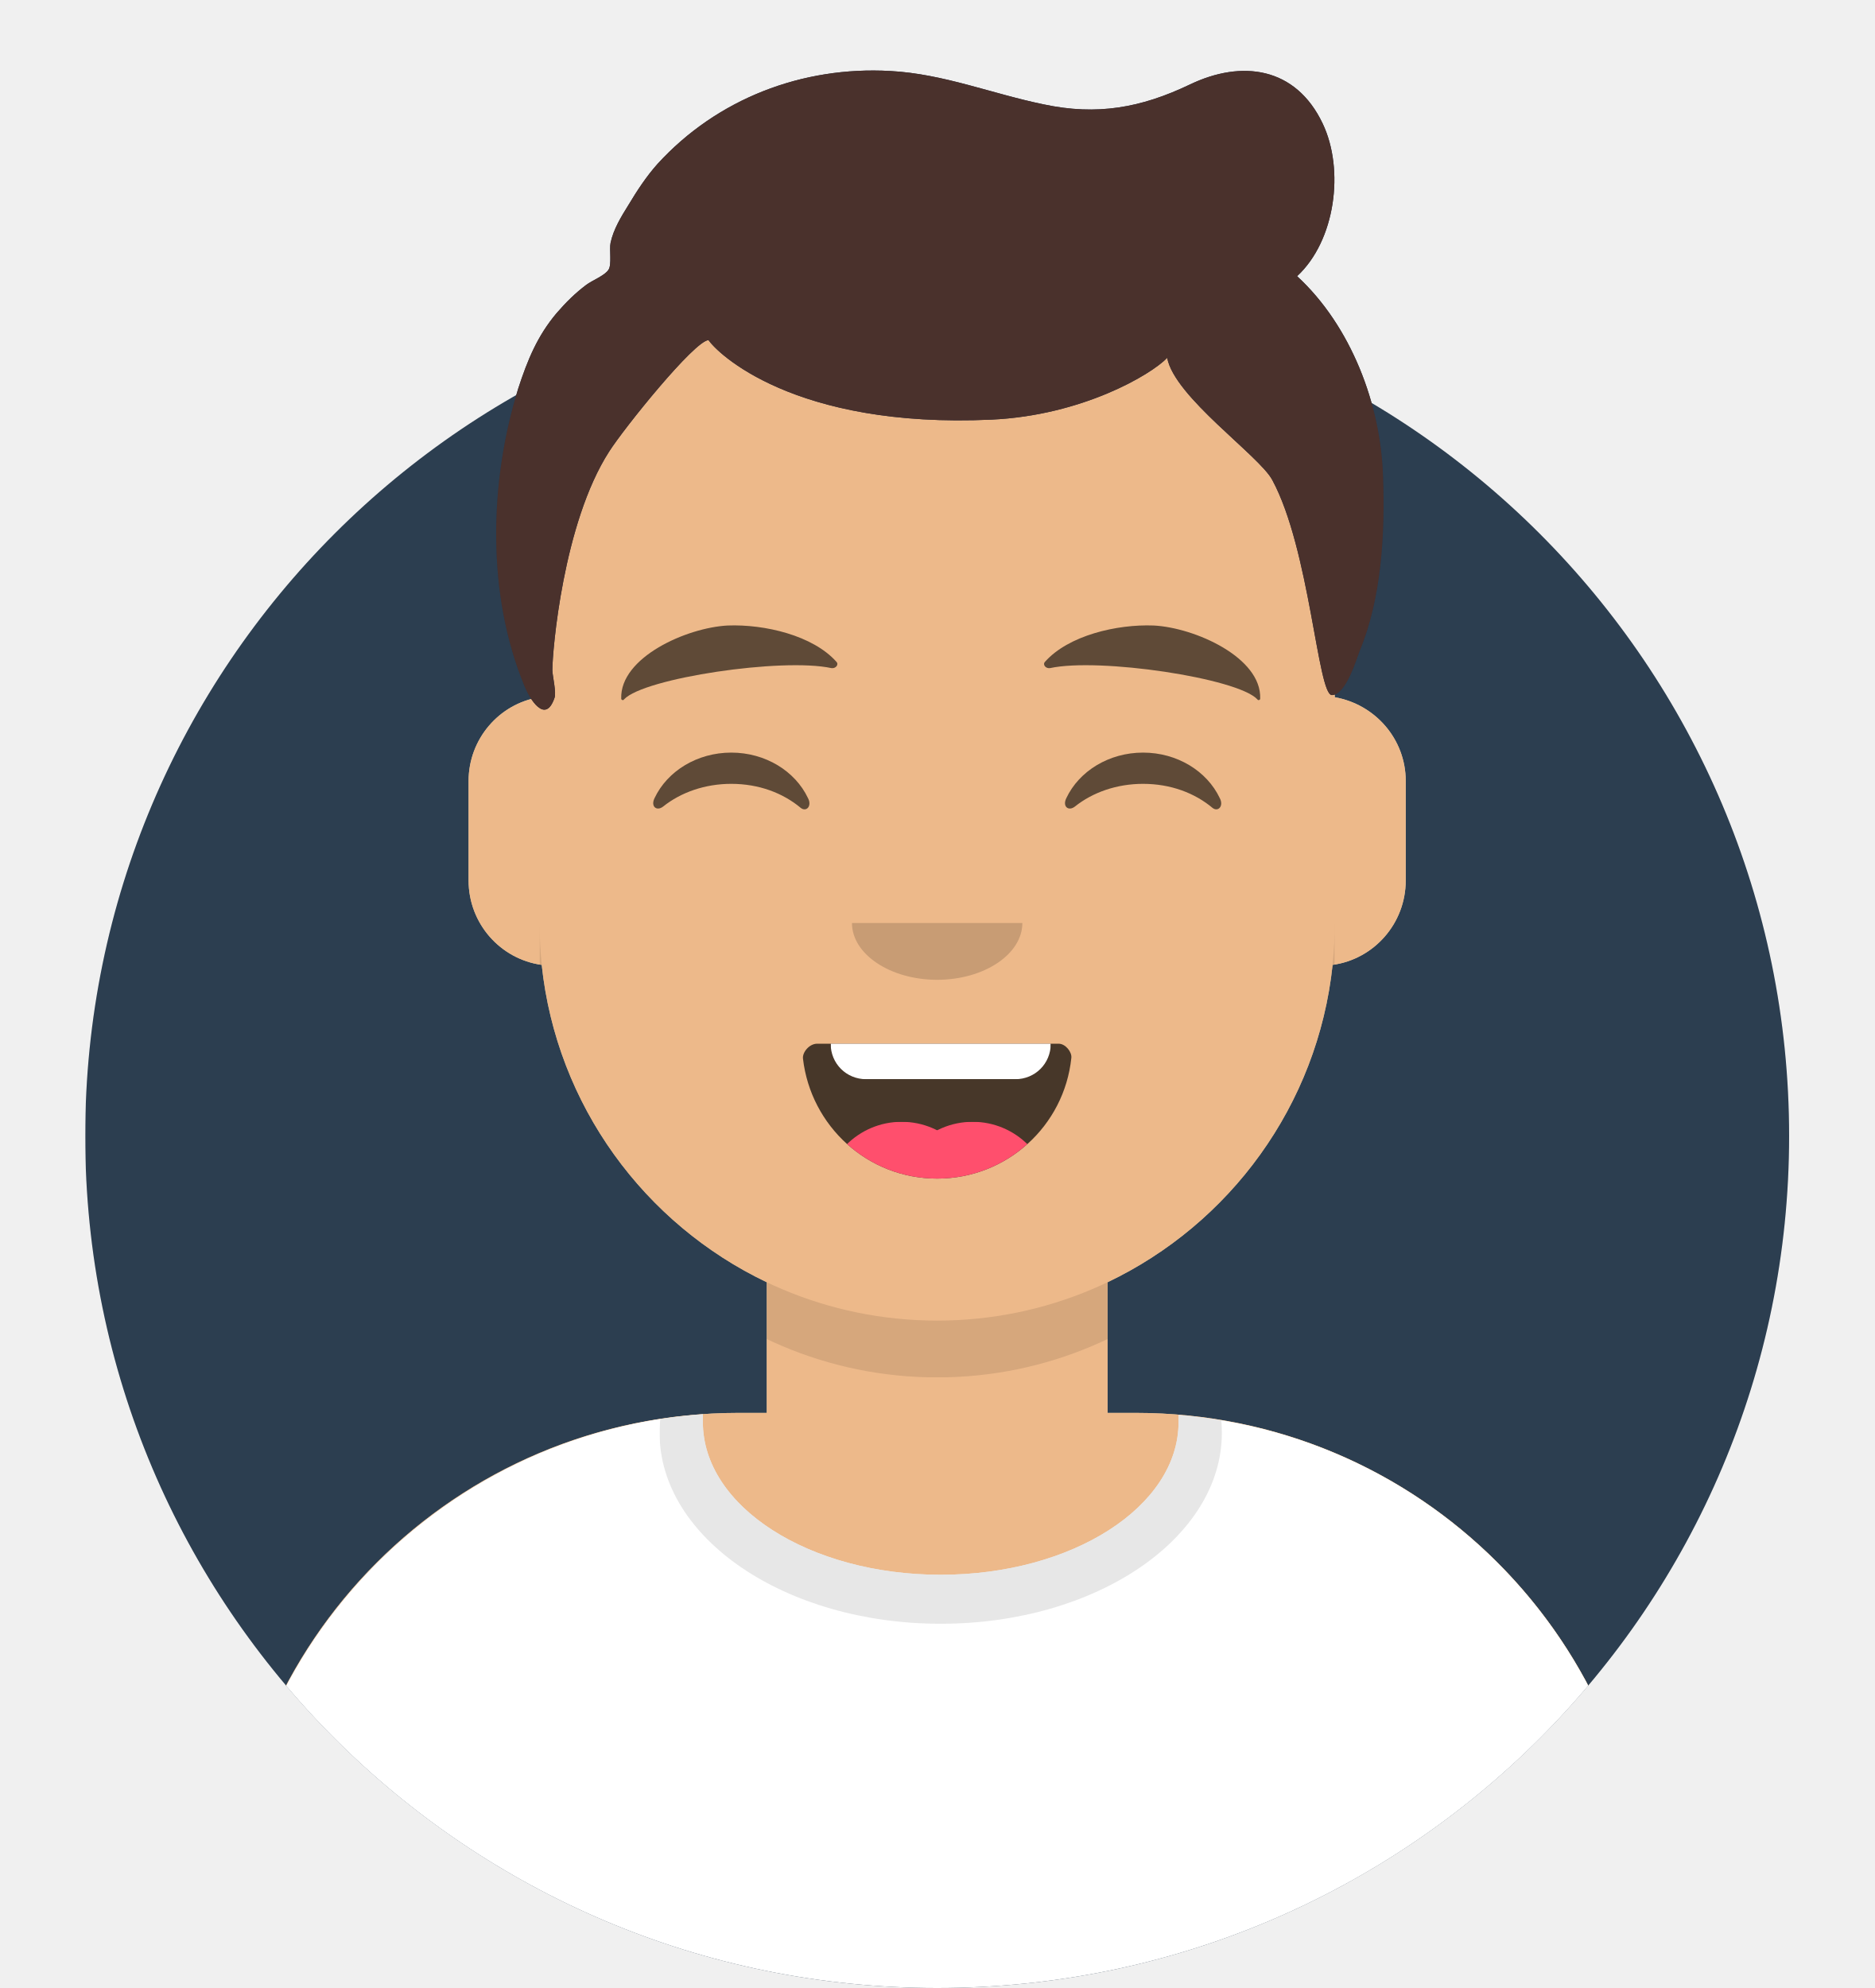
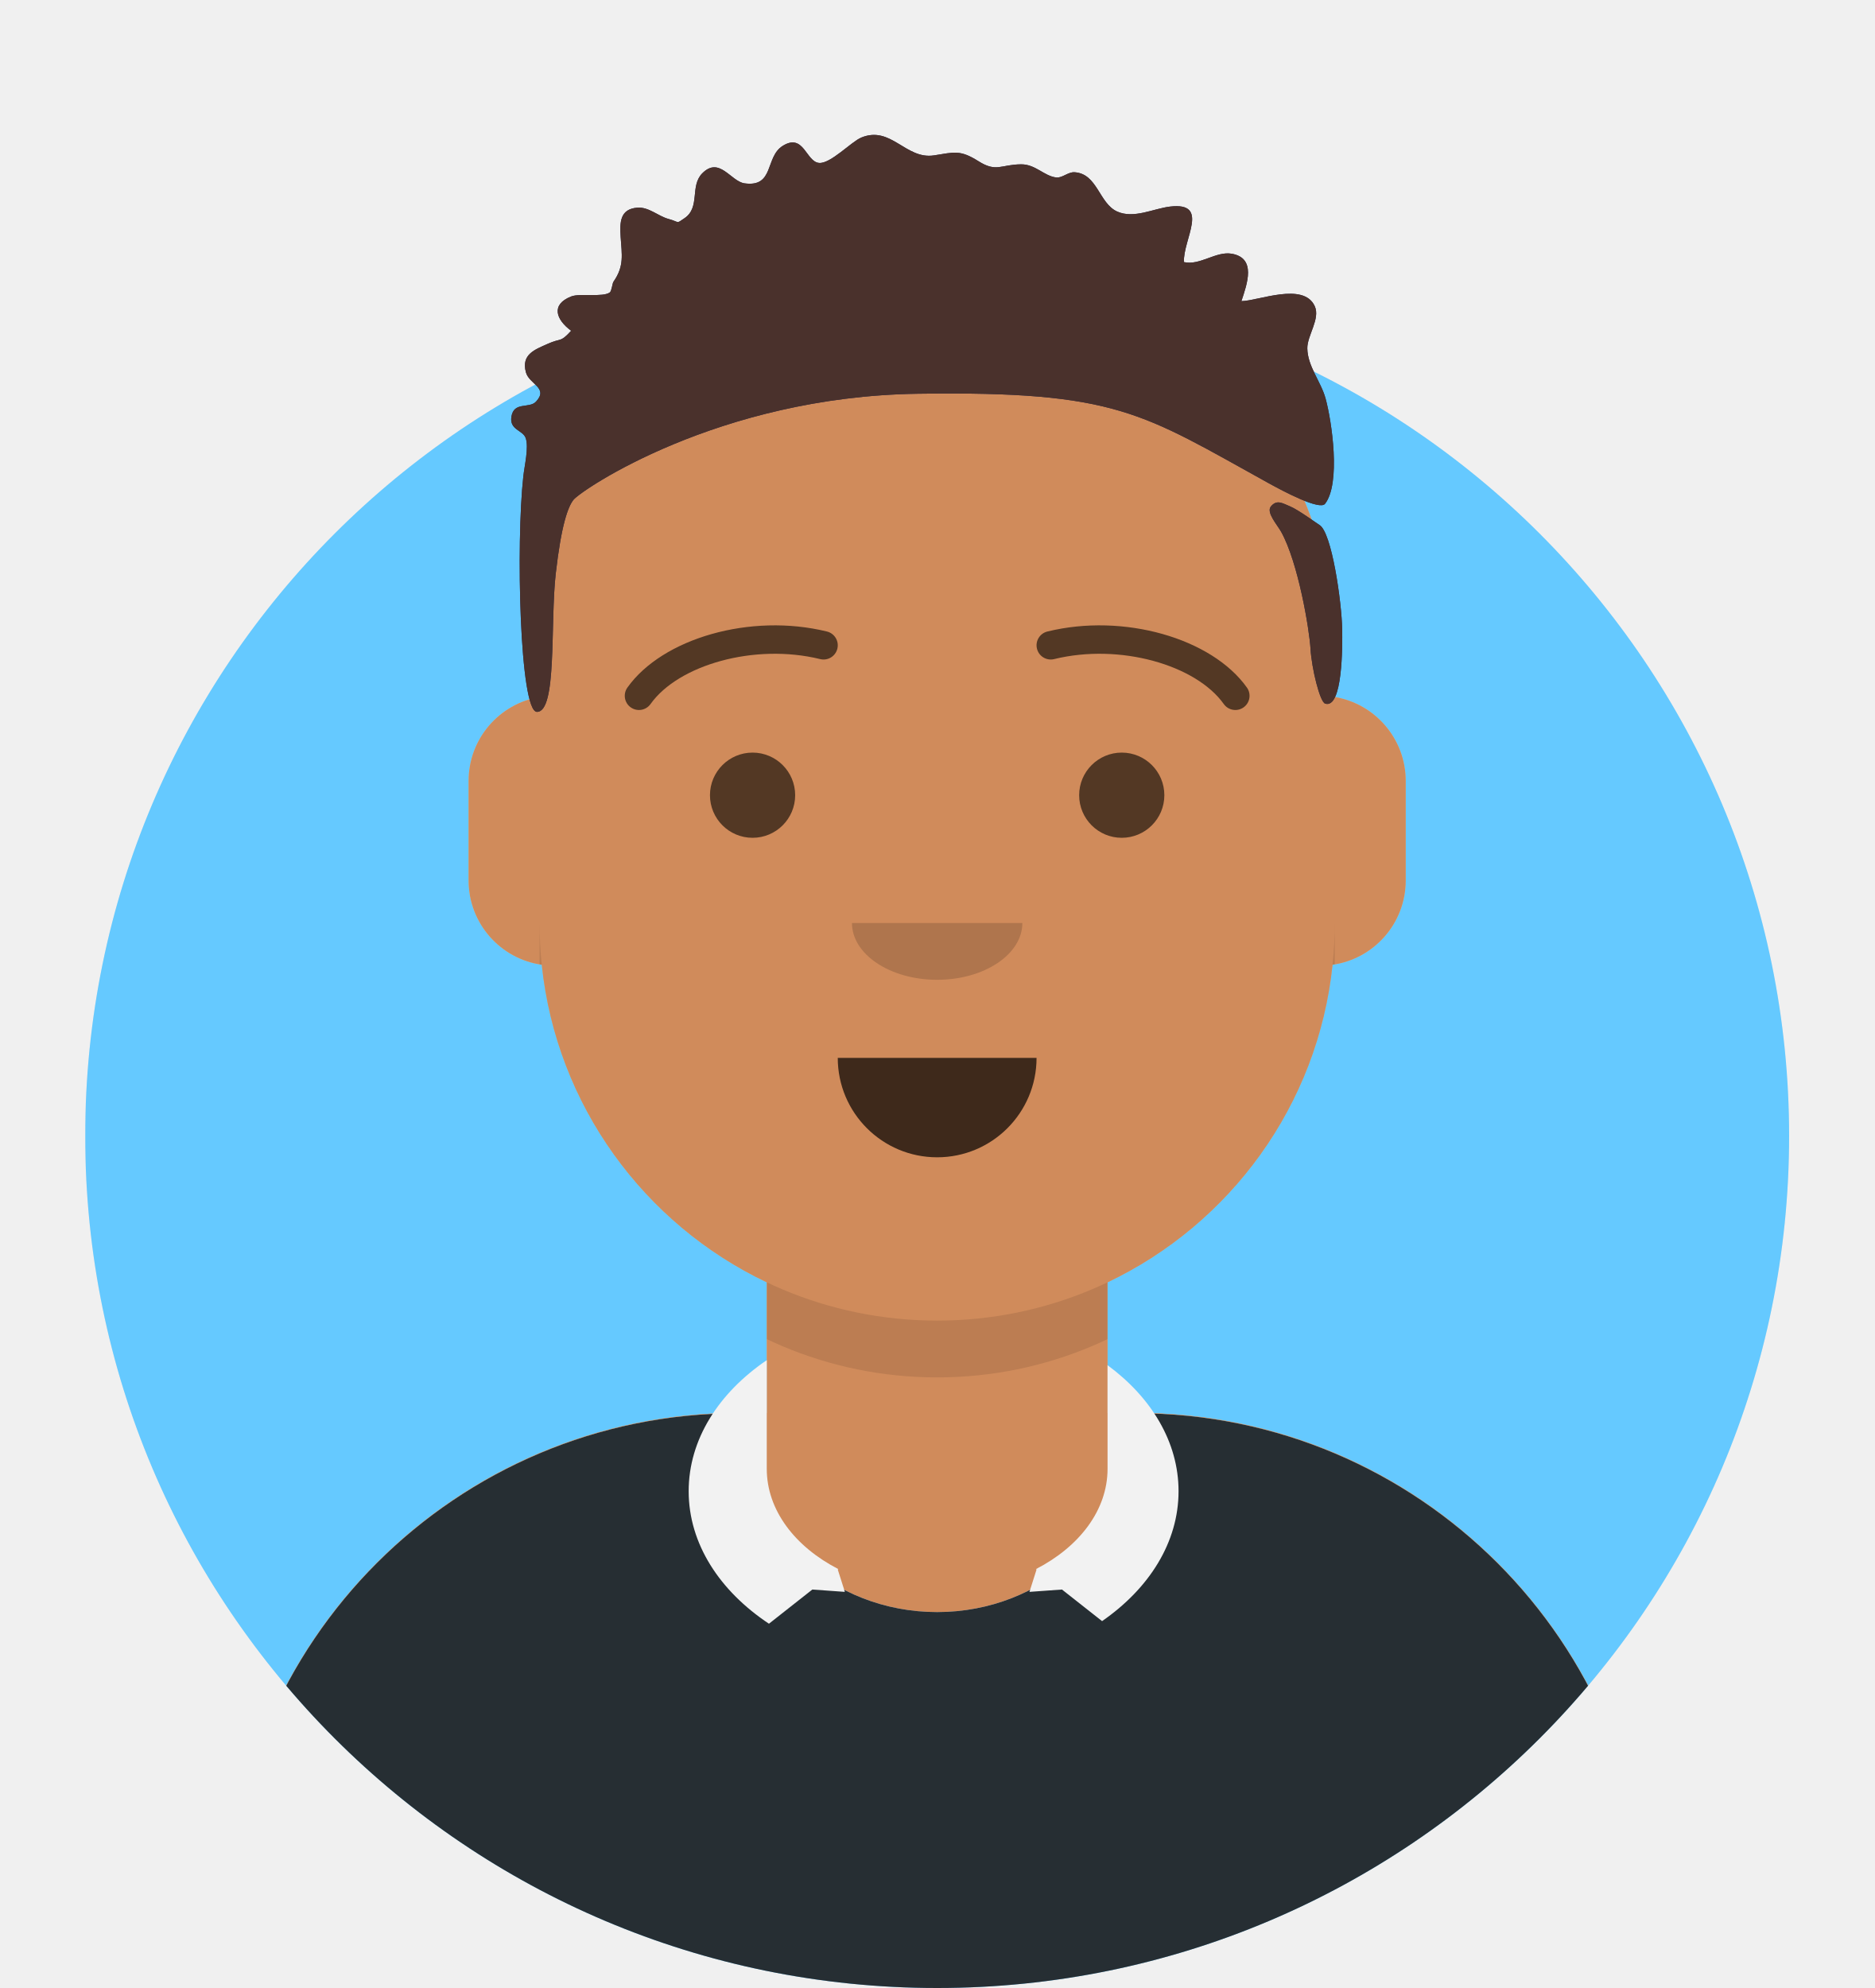
- <svg xmlns="http://www.w3.org/2000/svg" version="1.1" id="Layer_1" x="0px" y="0px" viewBox="0 0 264 280" style="enable-background:new 0 0 264 280;" xml:space="preserve">
-   <style type="text/css">
- 	.st0{fill-rule:evenodd;clip-rule:evenodd;fill:#E6E6E6;}
- 	.st1{filter:url(#Adobe_OpacityMaskFilter);}
- 	.st2{fill-rule:evenodd;clip-rule:evenodd;fill:#FFFFFF;}
- 	.st3{mask:url(#mask-2_1_);}
- 	.st4{fill-rule:evenodd;clip-rule:evenodd;fill:#2C3E50;}
- 	.st5{filter:url(#Adobe_OpacityMaskFilter_1_);}
- 	.st6{mask:url(#mask-4_1_);}
- 	.st7{fill-rule:evenodd;clip-rule:evenodd;fill:#D0C6AC;}
- 	.st8{filter:url(#Adobe_OpacityMaskFilter_2_);}
- 	.st9{mask:url(#mask-6_1_);}
- 	.st10{fill-rule:evenodd;clip-rule:evenodd;fill:#EDB98A;}
- 	.st11{filter:url(#Adobe_OpacityMaskFilter_3_);}
- 	.st12{mask:url(#mask-6_2_);fill-rule:evenodd;clip-rule:evenodd;fill-opacity:0.1;}
- 	.st13{filter:url(#Adobe_OpacityMaskFilter_4_);}
- 	.st14{mask:url(#react-mask-952_1_);}
- 	.st15{filter:url(#Adobe_OpacityMaskFilter_5_);}
- 	.st16{opacity:0.6;mask:url(#react-mask-952_2_);}
- 	.st17{fill-rule:evenodd;clip-rule:evenodd;fill-opacity:0.16;}
- 	.st18{fill-rule:evenodd;clip-rule:evenodd;fill-opacity:0.7;}
- 	.st19{filter:url(#Adobe_OpacityMaskFilter_6_);}
- 	.st20{mask:url(#react-mask-934_1_);fill-rule:evenodd;clip-rule:evenodd;fill:#FFFFFF;}
- 	.st21{filter:url(#Adobe_OpacityMaskFilter_7_);}
- 	.st22{mask:url(#react-mask-934_2_);}
- 	.st23{fill-rule:evenodd;clip-rule:evenodd;fill:#FF4F6D;}
- 	.st24{fill-rule:evenodd;clip-rule:evenodd;fill-opacity:0.6;}
- 	.st25{filter:url(#Adobe_OpacityMaskFilter_8_);}
- 	.st26{mask:url(#react-mask-925_1_);}
- 	.st27{fill-rule:evenodd;clip-rule:evenodd;fill:#28354B;}
- 	.st28{filter:url(#Adobe_OpacityMaskFilter_9_);}
- 	.st29{mask:url(#react-mask-924_1_);}
- 	.st30{fill-rule:evenodd;clip-rule:evenodd;fill:#4A312C;}
- </style>
-   <g>
-     <g transform="translate(-825, -1100)">
+ <svg xmlns="http://www.w3.org/2000/svg" xmlns:xlink="http://www.w3.org/1999/xlink" width="264px" height="280px" viewBox="0 0 264 280" version="1.1">
+   <defs>
+     <circle id="react-path-1" cx="120" cy="120" r="120" />
+     <path d="M12,160 C12,226.274 65.726,280 132,280 C198.274,280 252,226.274 252,160 L264,160 L264,-1.42108547e-14 L-3.19744231e-14,-1.42108547e-14 L-3.19744231e-14,160 L12,160 Z" id="react-path-2" />
+     <path d="M124,144.611 L124,163 L128,163 L128,163 C167.765,163 200,195.235 200,235 L200,244 L0,244 L0,235 C-4.86974701e-15,195.235 32.235,163 72,163 L72,163 L76,163 L76,144.611 C58.763,136.422 46.372,119.687 44.305,99.881 C38.48,99.058 34,94.052 34,88 L34,74 C34,68.054 38.325,63.118 44,62.166 L44,56 L44,56 C44,25.072 69.072,5.68137151e-15 100,0 L100,0 L100,0 C130.928,-5.68137151e-15 156,25.072 156,56 L156,62.166 C161.675,63.118 166,68.054 166,74 L166,88 C166,94.052 161.52,99.058 155.695,99.881 C153.628,119.687 141.237,136.422 124,144.611 Z" id="react-path-3" />
+   </defs>
+   <g id="Avataaar" stroke="none" stroke-width="1" fill="none" fill-rule="evenodd">
+     <g transform="translate(-825, -1100)" id="Avataaar/Circle">
      <g transform="translate(825, 1100)">
-         <g id="Circle" transform="translate(12, 40)">
-           <g id="Circle-Background">
-             <circle class="st0" cx="120" cy="120" r="120" />
-           </g>
-           <defs>
-             <filter id="Adobe_OpacityMaskFilter" filterUnits="userSpaceOnUse" x="0" y="0" width="240" height="240">
-               <feColorMatrix type="matrix" values="1 0 0 0 0  0 1 0 0 0  0 0 1 0 0  0 0 0 1 0" />
-             </filter>
-           </defs>
-           <mask maskUnits="userSpaceOnUse" x="0" y="0" width="240" height="240" id="mask-2_1_">
-             <g class="st1">
-               <circle id="path-1_1_" class="st2" cx="120" cy="120" r="120" />
-             </g>
+         <g id="Circle" stroke-width="1" fill-rule="evenodd" transform="translate(12, 40)">
+           <mask id="react-mask-4" fill="white">
+             <use xlink:href="#react-path-1" />
          </mask>
-           <g class="st3">
-             <rect class="st4" width="240" height="240" />
+           <use id="Circle-Background" fill="#E6E6E6" xlink:href="#react-path-1" />
+           <g id="Color/Palette/Blue-01" mask="url(#react-mask-4)" fill="#65C9FF">
+             <rect id="🖍Color" x="0" y="0" width="240" height="240" />
          </g>
        </g>
-         <g id="Mask">
- 			</g>
-         <defs>
-           <filter id="Adobe_OpacityMaskFilter_1_" filterUnits="userSpaceOnUse" x="-1" y="0" width="265" height="280">
-             <feColorMatrix type="matrix" values="1 0 0 0 0  0 1 0 0 0  0 0 1 0 0  0 0 0 1 0" />
-           </filter>
-         </defs>
-         <mask maskUnits="userSpaceOnUse" x="-1" y="0" width="265" height="280" id="mask-4_1_">
-           <g class="st5">
-             <path id="path-3_1_" class="st2" d="M12,160c0,66.3,53.7,120,120,120s120-53.7,120-120h12V0H0v160H12z" />
-           </g>
+         <mask id="react-mask-5" fill="white">
+           <use xlink:href="#react-path-2" />
        </mask>
-         <g id="Avataaar" class="st6">
+         <g id="Mask" />
+         <g id="Avataaar" stroke-width="1" fill-rule="evenodd" mask="url(#react-mask-5)">
          <g id="Body" transform="translate(32, 36)">
-             <g>
-               <path class="st7" d="M124,144.6V163h4l0,0c39.8,0,72,32.2,72,72v9H0v-9c0-39.8,32.2-72,72-72l0,0h4v-18.4        c-17.2-8.2-29.6-24.9-31.7-44.7C38.5,99.1,34,94.1,34,88V74c0-5.9,4.3-10.9,10-11.8V56l0,0c0-30.9,25.1-56,56-56l0,0l0,0        c30.9,0,56,25.1,56,56v6.2c5.7,1,10,5.9,10,11.8v14c0,6.1-4.5,11.1-10.3,11.9C153.6,119.7,141.2,136.4,124,144.6z" />
-             </g>
-             <defs>
-               <filter id="Adobe_OpacityMaskFilter_2_" filterUnits="userSpaceOnUse" x="-32" y="0" width="264" height="244">
-                 <feColorMatrix type="matrix" values="1 0 0 0 0  0 1 0 0 0  0 0 1 0 0  0 0 0 1 0" />
-               </filter>
-             </defs>
-             <mask maskUnits="userSpaceOnUse" x="-32" y="0" width="264" height="244" id="mask-6_1_">
-               <g class="st8">
-                 <path id="path-5_1_" class="st2" d="M124,144.6V163h4l0,0c39.8,0,72,32.2,72,72v9H0v-9c0-39.8,32.2-72,72-72l0,0h4v-18.4         c-17.2-8.2-29.6-24.9-31.7-44.7C38.5,99.1,34,94.1,34,88V74c0-5.9,4.3-10.9,10-11.8V56l0,0c0-30.9,25.1-56,56-56l0,0l0,0         c30.9,0,56,25.1,56,56v6.2c5.7,1,10,5.9,10,11.8v14c0,6.1-4.5,11.1-10.3,11.9C153.6,119.7,141.2,136.4,124,144.6z" />
-               </g>
+             <mask id="react-mask-6" fill="white">
+               <use xlink:href="#react-path-3" />
            </mask>
-             <g class="st9">
-               <g id="Color" transform="translate(-32, 0)">
-                 <rect class="st10" width="264" height="244" />
+             <use fill="#D0C6AC" xlink:href="#react-path-3" />
+             <g id="Skin/👶🏽-03-Brown" mask="url(#react-mask-6)" fill="#D08B5B">
+               <g transform="translate(0, 0)" id="Color">
+                 <rect x="0" y="0" width="264" height="280" />
              </g>
            </g>
+             <path d="M156,79 L156,102 C156,132.928 130.928,158 100,158 C69.072,158 44,132.928 44,102 L44,79 L44,94 C44,124.928 69.072,150 100,150 C130.928,150 156,124.928 156,94 L156,79 Z" id="Neck-Shadow" fill-opacity="0.1" fill="#000000" mask="url(#react-mask-6)" />
+           </g>
+           <g id="Clothing/Collar-+-Sweater" transform="translate(0, 170)">
            <defs>
-               <filter id="Adobe_OpacityMaskFilter_3_" filterUnits="userSpaceOnUse" x="44" y="79" width="112" height="79">
-                 <feColorMatrix type="matrix" values="1 0 0 0 0  0 1 0 0 0  0 0 1 0 0  0 0 0 1 0" />
-               </filter>
+               <path d="M105.192,29.052 L104,29.052 L104,29.052 C64.235,29.052 32,61.287 32,101.052 L32,110 L232,110 L232,101.052 C232,61.287 199.765,29.052 160,29.052 L160,29.052 L158.808,29.052 C158.935,30.035 159,31.036 159,32.052 C159,45.859 146.912,57.052 132,57.052 C117.088,57.052 105,45.859 105,32.052 C105,31.036 105.065,30.035 105.192,29.052 Z" id="react-path-47" />
            </defs>
-             <mask maskUnits="userSpaceOnUse" x="44" y="79" width="112" height="79" id="mask-6_2_">
-               <g class="st11">
-                 <path id="path-5_2_" class="st2" d="M124,144.6V163h4l0,0c39.8,0,72,32.2,72,72v9H0v-9c0-39.8,32.2-72,72-72l0,0h4v-18.4         c-17.2-8.2-29.6-24.9-31.7-44.7C38.5,99.1,34,94.1,34,88V74c0-5.9,4.3-10.9,10-11.8V56l0,0c0-30.9,25.1-56,56-56l0,0l0,0         c30.9,0,56,25.1,56,56v6.2c5.7,1,10,5.9,10,11.8v14c0,6.1-4.5,11.1-10.3,11.9C153.6,119.7,141.2,136.4,124,144.6z" />
-               </g>
+             <mask id="react-mask-48" fill="white">
+               <use xlink:href="#react-path-47" />
            </mask>
-             <path id="Neck-Shadow" class="st12" d="M156,79v23c0,30.9-25.1,56-56,56s-56-25.1-56-56V79v15c0,30.9,25.1,56,56,56       s56-25.1,56-56V79z" />
+             <use id="Clothes" fill="#E6E6E6" fill-rule="evenodd" xlink:href="#react-path-47" />
+             <g id="Color/Palette/Gray-01" mask="url(#react-mask-48)" fill-rule="evenodd" fill="#262E33">
+               <rect id="🖍Color" x="0" y="0" width="264" height="110" />
+             </g>
+             <path d="M156,22.279 C162.182,26.835 166,33.106 166,40.028 C166,47.233 161.863,53.733 155.229,58.327 L149.579,53.876 L145,54.208 L146,51.057 L145.922,50.996 C152.022,47.853 156,42.7 156,36.877 L156,22.279 Z M108,21.571 C101.233,26.174 97,32.74 97,40.028 C97,47.426 101.362,54.08 108.308,58.692 L114.421,53.876 L119,54.208 L118,51.057 L118.078,50.996 C111.978,47.853 108,42.7 108,36.877 L108,21.571 Z" id="Collar" fill="#F2F2F2" fill-rule="evenodd" />
          </g>
-           <g transform="translate(0, 170)">
-             <g id="Clothes">
-               <path class="st0" d="M166,29.3c37,3,66,34,66,71.8v8.9H32v-8.9C32,63,61.6,31.8,99,29.2c0,0.4,0,0.7,0,1.1        c0,11.9,15,21.5,33.5,21.5S166,42.2,166,30.3C166,30,166,29.6,166,29.3z" />
+           <g id="Face" transform="translate(76, 82)" fill="#000000">
+             <g id="Mouth/Default" transform="translate(2, 52)" fill-opacity="0.7">
+               <path d="M40,15 C40,22.732 46.268,29 54,29 L54,29 C61.732,29 68,22.732 68,15" id="Mouth" />
            </g>
-             <defs>
-               <filter id="Adobe_OpacityMaskFilter_4_" filterUnits="userSpaceOnUse" x="0" y="0" width="264" height="110">
-                 <feColorMatrix type="matrix" values="1 0 0 0 0  0 1 0 0 0  0 0 1 0 0  0 0 0 1 0" />
-               </filter>
-             </defs>
-             <mask maskUnits="userSpaceOnUse" x="0" y="0" width="264" height="110" id="react-mask-952_1_">
-               <g class="st13">
-                 <path id="react-path-951_1_" class="st2" d="M166,29.3c37,3,66,34,66,71.8v8.9H32v-8.9C32,63,61.6,31.8,99,29.2         c0,0.4,0,0.7,0,1.1c0,11.9,15,21.5,33.5,21.5S166,42.2,166,30.3C166,30,166,29.6,166,29.3z" />
-               </g>
-             </mask>
-             <g class="st14">
-               <rect class="st2" width="264" height="110" />
+             <g id="Nose/Default" transform="translate(28, 40)" fill-opacity="0.16">
+               <path d="M16,8 C16,12.418 21.373,16 28,16 L28,16 C34.627,16 40,12.418 40,8" id="Nose" />
            </g>
-             <defs>
-               <filter id="Adobe_OpacityMaskFilter_5_" filterUnits="userSpaceOnUse" x="92.9" y="4.9" width="79.3" height="53.8">
-                 <feColorMatrix type="matrix" values="1 0 0 0 0  0 1 0 0 0  0 0 1 0 0  0 0 0 1 0" />
-               </filter>
-             </defs>
-             <mask maskUnits="userSpaceOnUse" x="92.9" y="4.9" width="79.3" height="53.8" id="react-mask-952_2_">
-               <g class="st15">
-                 <path id="react-path-951_2_" class="st2" d="M166,29.3c37,3,66,34,66,71.8v8.9H32v-8.9C32,63,61.6,31.8,99,29.2         c0,0.4,0,0.7,0,1.1c0,11.9,15,21.5,33.5,21.5S166,42.2,166,30.3C166,30,166,29.6,166,29.3z" />
-               </g>
-             </mask>
-             <g id="Shadowy" class="st16">
-               <g transform="translate(92, 4)">
-                 <ellipse class="st17" cx="40.5" cy="27.8" rx="39.6" ry="26.9" />
+             <g id="Eyes/Default-😀" transform="translate(0, 8)" fill-opacity="0.6">
+               <circle id="Eye" cx="30" cy="22" r="6" />
+               <circle id="Eye" cx="82" cy="22" r="6" />
+             </g>
+             <g id="Eyebrow/Outline/Default" fill-opacity="0.6">
+               <g id="I-Browse" transform="translate(12, 6)">
+                 <path d="M3.63,11.159 C7.545,5.65 18.278,2.561 27.523,4.831 C28.596,5.095 29.679,4.439 29.942,3.366 C30.206,2.293 29.55,1.21 28.477,0.947 C17.74,-1.69 5.312,1.887 0.37,8.841 C-0.27,9.742 -0.059,10.99 0.841,11.63 C1.742,12.27 2.99,12.059 3.63,11.159 Z" id="Eyebrow" fill-rule="nonzero" />
+                 <path d="M61.63,11.159 C65.545,5.65 76.278,2.561 85.523,4.831 C86.596,5.095 87.679,4.439 87.942,3.366 C88.206,2.293 87.55,1.21 86.477,0.947 C75.74,-1.69 63.312,1.887 58.37,8.841 C57.73,9.742 57.941,10.99 58.841,11.63 C59.742,12.27 60.99,12.059 61.63,11.159 Z" id="Eyebrow" fill-rule="nonzero" transform="translate(73.00015, 6.039198) scale(-1, 1) translate(-73.00015, -6.039198) " />
              </g>
            </g>
          </g>
-           <g id="Face" transform="translate(76, 82)">
-             <g transform="translate(2, 52)">
-               <g id="Mouth">
-                 <path class="st18" d="M35.1,15.1C36.2,24.6,44.2,32,54,32c9.8,0,17.9-7.4,18.9-17c0.1-0.8-0.8-2-1.8-2c-14.9,0-26.3,0-34,0         C36,13,35,14.2,35.1,15.1z" />
-               </g>
-               <defs>
-                 <filter id="Adobe_OpacityMaskFilter_6_" filterUnits="userSpaceOnUse" x="39" y="2" width="31" height="16">
-                   <feColorMatrix type="matrix" values="1 0 0 0 0  0 1 0 0 0  0 0 1 0 0  0 0 0 1 0" />
-                 </filter>
-               </defs>
-               <mask maskUnits="userSpaceOnUse" x="39" y="2" width="31" height="16" id="react-mask-934_1_">
-                 <g class="st19">
-                   <path id="react-path-933_1_" class="st2" d="M35.1,15.1C36.2,24.6,44.2,32,54,32c9.8,0,17.9-7.4,18.9-17          c0.1-0.8-0.8-2-1.8-2c-14.9,0-26.3,0-34,0C36,13,35,14.2,35.1,15.1z" />
-                 </g>
-               </mask>
-               <path id="Teeth" class="st20" d="M44,2h21c2.8,0,5,2.2,5,5v6c0,2.8-2.2,5-5,5H44c-2.8,0-5-2.2-5-5V7C39,4.2,41.2,2,44,2z" />
-               <defs>
-                 <filter id="Adobe_OpacityMaskFilter_7_" filterUnits="userSpaceOnUse" x="38" y="24" width="32" height="22">
-                   <feColorMatrix type="matrix" values="1 0 0 0 0  0 1 0 0 0  0 0 1 0 0  0 0 0 1 0" />
-                 </filter>
-               </defs>
-               <mask maskUnits="userSpaceOnUse" x="38" y="24" width="32" height="22" id="react-mask-934_2_">
-                 <g class="st21">
-                   <path id="react-path-933_2_" class="st2" d="M35.1,15.1C36.2,24.6,44.2,32,54,32c9.8,0,17.9-7.4,18.9-17          c0.1-0.8-0.8-2-1.8-2c-14.9,0-26.3,0-34,0C36,13,35,14.2,35.1,15.1z" />
-                 </g>
-               </mask>
-               <g id="Tongue" class="st22">
-                 <g transform="translate(38, 24)">
-                   <circle class="st23" cx="11" cy="11" r="11" />
-                   <circle class="st23" cx="21" cy="11" r="11" />
-                 </g>
-               </g>
-             </g>
-             <g transform="translate(28, 40)">
-               <path id="Nose" class="st17" d="M16,8c0,4.4,5.4,8,12,8l0,0c6.6,0,12-3.6,12-8" />
-             </g>
-             <g transform="translate(0, 8)">
-               <path id="Squint" class="st24" d="M16.2,22.4C18,18.6,22.2,16,27,16c4.8,0,9,2.6,10.8,6.4c0.6,1.1-0.2,2-1,1.4        c-2.5-2.1-5.9-3.4-9.8-3.4c-3.7,0-7.1,1.2-9.6,3.2C16.5,24.3,15.6,23.6,16.2,22.4z" />
-               <path class="st24" d="M74.2,22.4C76,18.6,80.2,16,85,16c4.8,0,9,2.6,10.8,6.4c0.6,1.1-0.2,2-1,1.4c-2.5-2.1-5.9-3.4-9.8-3.4        c-3.7,0-7.1,1.2-9.6,3.2C74.5,24.3,73.6,23.6,74.2,22.4z" />
-             </g>
-             <g>
-               <path id="Eyebrow" class="st24" d="M26.5,6.1c-5.8,0.3-15.2,4.5-15,10.3c0,0.2,0.3,0.3,0.4,0.1c2.8-3,22.3-5.9,29.2-4.4        c0.6,0.1,1.1-0.5,0.7-0.9C38.5,7.5,31.7,5.9,26.5,6.1" />
-               <path class="st24" d="M86.5,6.1c5.8,0.3,15.2,4.5,15,10.3c0,0.2-0.3,0.3-0.4,0.1c-2.8-3-22.3-5.9-29.2-4.4        c-0.6,0.1-1.1-0.5-0.7-0.9C74.5,7.5,81.3,5.9,86.5,6.1" />
-             </g>
-           </g>
-           <g id="Top">
+           <g id="Top" stroke-width="1" fill-rule="evenodd">
            <defs>
-               <filter id="Adobe_OpacityMaskFilter_8_" filterUnits="userSpaceOnUse" x="-1" y="0" width="264" height="280">
-                 <feColorMatrix type="matrix" values="1 0 0 0 0  0 1 0 0 0  0 0 1 0 0  0 0 0 1 0" />
-               </filter>
+               <rect id="react-path-27" x="0" y="0" width="264" height="280" />
+               <path d="M65.18,77.737 C67.363,76.105 80.407,75.479 82.758,74.089 C83.492,73.655 84.061,73.216 84.5,72.78 C84.939,73.216 85.509,73.655 86.242,74.089 C88.593,75.479 101.637,76.105 103.82,77.737 C106.03,79.391 107.644,83.185 107.467,86.151 C107.255,89.71 103.361,98.203 93.672,99.181 C91.558,96.828 88.237,95.31 84.5,95.31 C80.763,95.31 77.442,96.828 75.328,99.181 C65.639,98.203 61.745,89.71 61.533,86.151 C61.357,83.185 62.97,79.391 65.18,77.737 M103.142,94.906 C103.143,94.906 103.145,94.905 103.146,94.905 C103.144,94.905 103.143,94.906 103.142,94.906 M65.845,94.901 C65.849,94.903 65.857,94.906 65.862,94.908 C65.857,94.906 65.851,94.903 65.845,94.901 M144.863,55.985 C144.474,50.03 143.278,44.152 142.234,38.286 C141.953,36.707 140.424,26 139.735,26 C139.502,35.109 138.702,44.08 137.67,53.139 C137.361,55.848 137.038,58.556 136.825,61.274 C136.654,63.47 136.96,66.122 136.428,68.246 C135.749,70.952 132.348,73.478 129.703,74.411 C123.103,76.737 117.598,67.108 111.961,64.291 C104.643,60.635 92.064,59.764 84.582,64.53 C76.936,59.764 64.357,60.635 57.039,64.291 C51.402,67.108 45.897,76.737 39.297,74.411 C36.652,73.478 33.25,70.952 32.572,68.246 C32.04,66.122 32.346,63.47 32.175,61.274 C31.962,58.556 31.639,55.848 31.33,53.139 C30.298,44.08 29.497,35.109 29.265,26 C28.576,26 27.047,36.707 26.766,38.286 C25.722,44.152 24.526,50.03 24.138,55.985 C23.739,62.105 24.215,68.167 25.47,74.163 C26.069,77.028 26.769,79.876 27.519,82.704 C28.353,85.847 27.199,91.966 27.572,95.192 C28.279,101.296 31.154,113.2 34.383,118.451 C35.944,120.989 37.773,122.574 39.816,124.619 C41.783,126.588 42.604,129.64 44.726,131.737 C48.682,135.645 54.446,137.971 60.366,138.543 C65.677,143.05 74.506,146 84.5,146 C94.495,146 103.323,143.05 108.635,138.543 C114.554,137.971 120.318,135.645 124.274,131.737 C126.396,129.64 127.217,126.588 129.184,124.619 C131.226,122.574 133.056,120.989 134.617,118.451 C137.846,113.2 140.721,101.296 141.428,95.192 C141.801,91.966 140.647,85.847 141.481,82.704 C142.232,79.876 142.931,77.028 143.531,74.163 C144.785,68.167 145.261,62.105 144.863,55.985 Z" id="react-path-28" />
+               <path d="M185.832,73.929 C187.589,74.917 188.98,84.828 189.048,88.618 C189.09,90.956 189.127,99.874 186.654,99.103 C185.901,98.868 184.752,94.147 184.588,91.384 C184.425,88.621 182.855,79.22 180.447,74.895 C179.896,73.906 178.321,72.171 179.002,71.335 C179.846,70.298 180.666,70.9 181.697,71.315 C182.812,71.764 185.634,73.818 185.832,73.929 Z M186.637,70.957 C185.891,71.919 180.796,69.218 178.671,68.044 C160.826,58.184 157.362,55.049 129.246,55.458 C101.13,55.867 81.867,69.04 80.784,70.387 C80.03,71.325 79.068,73.828 78.276,80.801 C77.485,87.773 78.495,100.278 75.63,100.263 C73.192,100.25 72.661,76.477 73.714,67.046 C73.875,65.598 74.498,63.008 74.047,61.706 C73.653,60.568 71.725,60.571 72.033,58.675 C72.383,56.517 74.558,57.589 75.506,56.557 C77.301,54.603 74.532,54.14 74.073,52.431 C73.391,49.889 75.363,49.234 77.14,48.431 C79.106,47.544 78.85,48.323 80.446,46.585 C78.315,45.022 77.544,42.894 80.462,41.752 C81.702,41.267 84.927,41.909 85.898,41.18 C86.151,40.99 86.251,39.901 86.407,39.678 C87.958,37.459 87.576,35.853 87.418,33.362 C87.289,31.324 87.306,29.453 89.747,29.25 C91.375,29.114 92.699,30.444 94.158,30.836 C95.777,31.271 95.169,31.588 96.437,30.715 C98.663,29.182 97.148,26.194 98.913,24.412 C101.336,21.966 102.924,25.551 104.869,25.822 C109.091,26.41 107.736,22.122 110.236,20.55 C113.224,18.674 113.513,22.801 115.379,22.948 C116.996,23.075 119.908,19.955 121.317,19.373 C125.5,17.647 127.572,22.504 131.554,21.884 C134.443,21.435 135.223,21.068 137.831,22.712 C140.362,24.307 140.963,23.166 143.829,23.144 C145.854,23.128 147.094,24.82 148.788,24.997 C149.632,25.085 150.441,24.205 151.348,24.26 C154.585,24.457 154.79,28.643 157.362,29.796 C159.712,30.849 162.474,29.369 164.807,29.095 C170.497,28.428 166.6,33.743 166.761,36.915 C168.994,37.436 171.262,35.351 173.485,35.735 C176.987,36.339 175.665,39.968 174.853,42.414 C177.28,42.371 183.613,39.678 185.185,43.122 C185.995,44.898 184.107,47.269 184.138,49.074 C184.181,51.616 186.049,53.719 186.709,56.124 C187.601,59.371 188.872,68.074 186.637,70.957 Z" id="react-path-29" />
            </defs>
-             <mask maskUnits="userSpaceOnUse" x="-1" y="0" width="264" height="280" id="react-mask-925_1_">
-               <g class="st25">
-                 <rect id="react-path-927_1_" class="st2" width="264" height="280" />
-               </g>
+             <mask id="react-mask-26" fill="white">
+               <use xlink:href="#react-path-27" />
            </mask>
-             <g class="st26">
+             <g id="Mask" />
+             <g id="Top/Short-Hair/Dreads-01" mask="url(#react-mask-26)">
              <g transform="translate(-1, 0)">
-                 <g id="Short-Hair">
-                   <path class="st27" d="M183.7,38.9c5.4-5,6.7-15,3.6-21.5c-3.8-8-11.4-9-18.7-5.5c-6.9,3.3-13.1,4.4-20.6,2.8          c-7.3-1.5-14.1-4.3-21.6-4.7C114,9.3,102,13.9,93.6,23.1c-1.6,1.8-2.9,3.8-4.1,5.8c-1,1.6-2.1,3.4-2.5,5.3          c-0.2,0.9,0.2,3.1-0.3,3.8c-0.5,0.8-2.3,1.5-3.1,2.1c-1.6,1.2-2.9,2.5-4.2,4c-2.7,3.2-4.1,6.6-5.4,10.6          c-4.1,13.2-4.5,29,0.9,42c0.7,1.7,2.9,5.4,4.2,1.6c0.3-0.7-0.3-3.2-0.3-3.9c0-2.7,1.5-20.7,8-30.8c2.1-3.3,12-15.6,14-15.7          c1.1,1.7,11.9,12.5,39.9,11.2c12.7-0.6,22.4-6.3,24.7-8.7c1,5.5,13,13.8,14.8,17.2c5.3,9.8,6.4,30.3,8.4,30.3          s3.5-5.2,3.9-6.2c3.1-7.4,3.6-16.6,3.3-24.6C195.5,57,191.3,45.9,183.7,38.9z" />
-                 </g>
-                 <defs>
-                   <filter id="Adobe_OpacityMaskFilter_9_" filterUnits="userSpaceOnUse" x="0" y="0" width="264" height="280">
-                     <feColorMatrix type="matrix" values="1 0 0 0 0  0 1 0 0 0  0 0 1 0 0  0 0 0 1 0" />
-                   </filter>
-                 </defs>
-                 <mask maskUnits="userSpaceOnUse" x="0" y="0" width="264" height="280" id="react-mask-924_1_">
-                   <g class="st28">
-                     <path id="react-path-926_1_" class="st2" d="M183.7,38.9c5.4-5,6.7-15,3.6-21.5c-3.8-8-11.4-9-18.7-5.5           c-6.9,3.3-13.1,4.4-20.6,2.8c-7.3-1.5-14.1-4.3-21.6-4.7C114,9.3,102,13.9,93.6,23.1c-1.6,1.8-2.9,3.8-4.1,5.8           c-1,1.6-2.1,3.4-2.5,5.3c-0.2,0.9,0.2,3.1-0.3,3.8c-0.5,0.8-2.3,1.5-3.1,2.1c-1.6,1.2-2.9,2.5-4.2,4           c-2.7,3.2-4.1,6.6-5.4,10.6c-4.1,13.2-4.5,29,0.9,42c0.7,1.7,2.9,5.4,4.2,1.6c0.3-0.7-0.3-3.2-0.3-3.9           c0-2.7,1.5-20.7,8-30.8c2.1-3.3,12-15.6,14-15.7c1.1,1.7,11.9,12.5,39.9,11.2c12.7-0.6,22.4-6.3,24.7-8.7           c1,5.5,13,13.8,14.8,17.2c5.3,9.8,6.4,30.3,8.4,30.3s3.5-5.2,3.9-6.2c3.1-7.4,3.6-16.6,3.3-24.6           C195.5,57,191.3,45.9,183.7,38.9z" />
-                   </g>
-                 </mask>
-                 <g class="st29">
-                   <g transform="translate(0, 0) ">
-                     <rect class="st30" width="264" height="280" />
+                 <g id="Hair" stroke-width="1" fill-rule="evenodd" transform="translate(1, 0)">
+                   <mask id="react-mask-25" fill="white">
+                     <use xlink:href="#react-path-29" />
+                   </mask>
+                   <use id="Dreads-With-Cut" fill="#2E3257" xlink:href="#react-path-29" />
+                   <g id="Skin/👶🏽-03-Brown" mask="url(#react-mask-25)" fill="#4A312C">
+                     <g transform="translate(0, 0) " id="Color">
+                       <rect x="0" y="0" width="264" height="280" />
+                     </g>
                  </g>
                </g>
              </g>
            </g>
          </g>
        </g>
      </g>
    </g>
  </g>
</svg>
